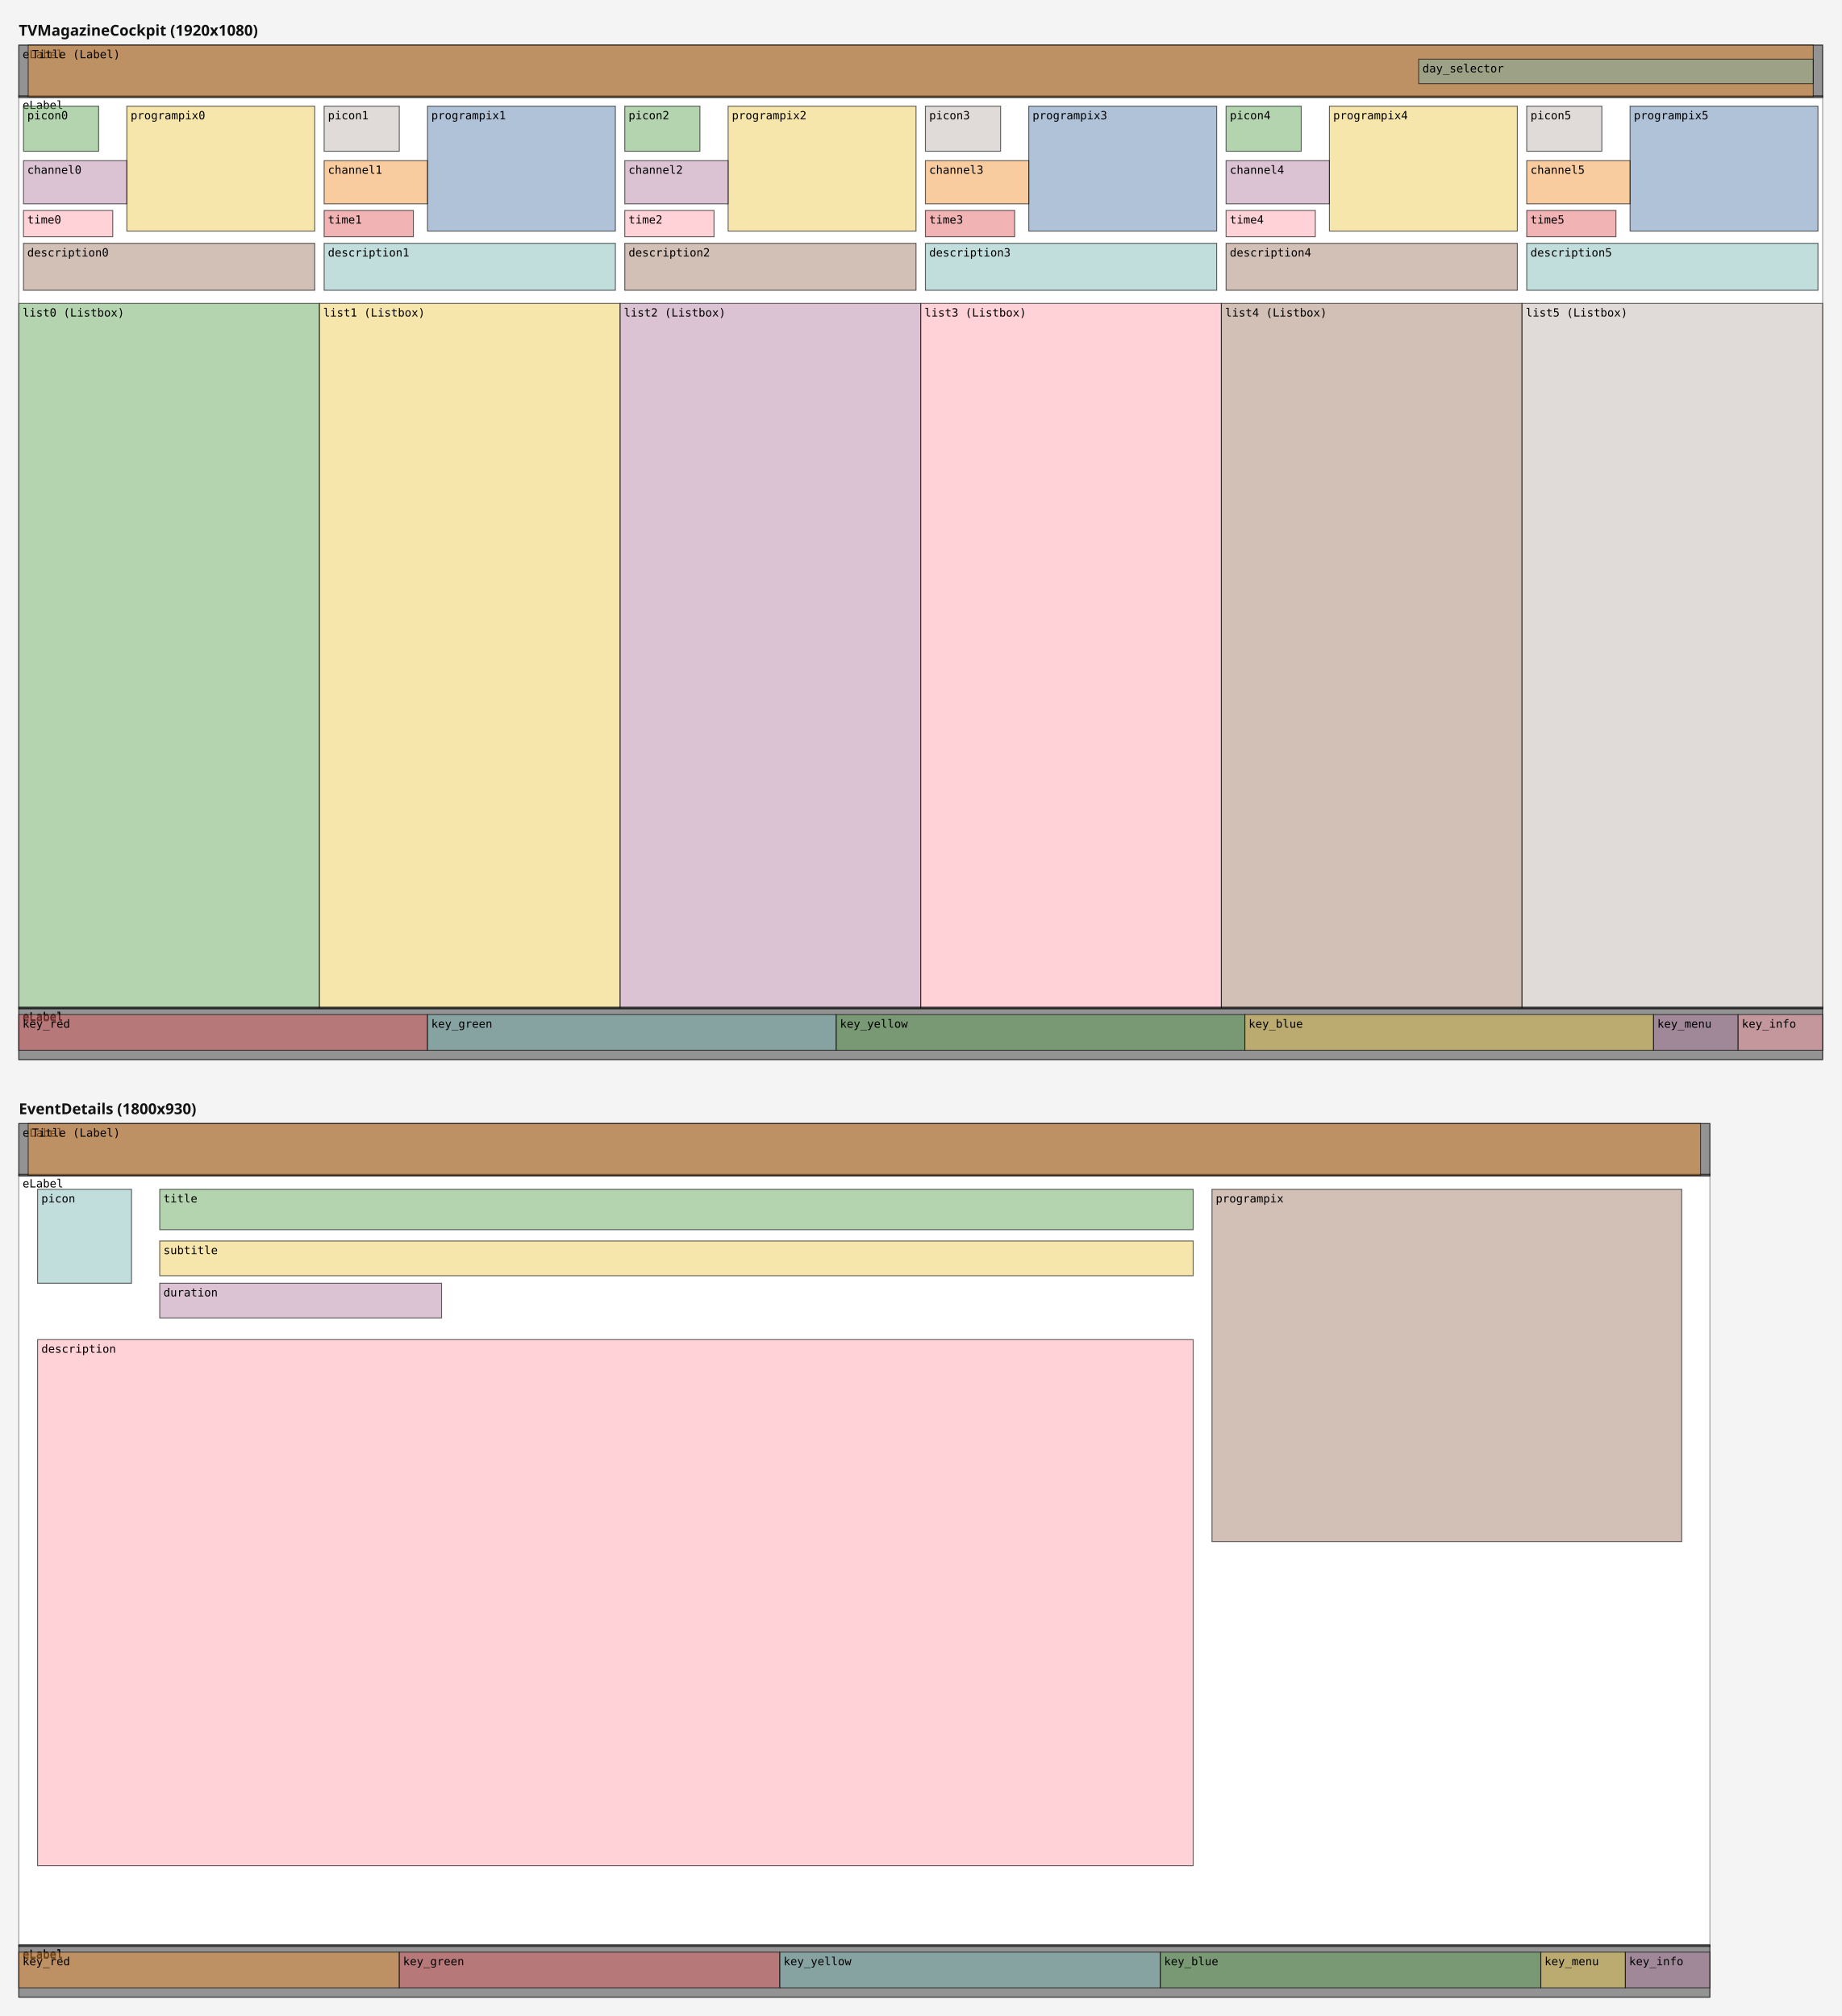
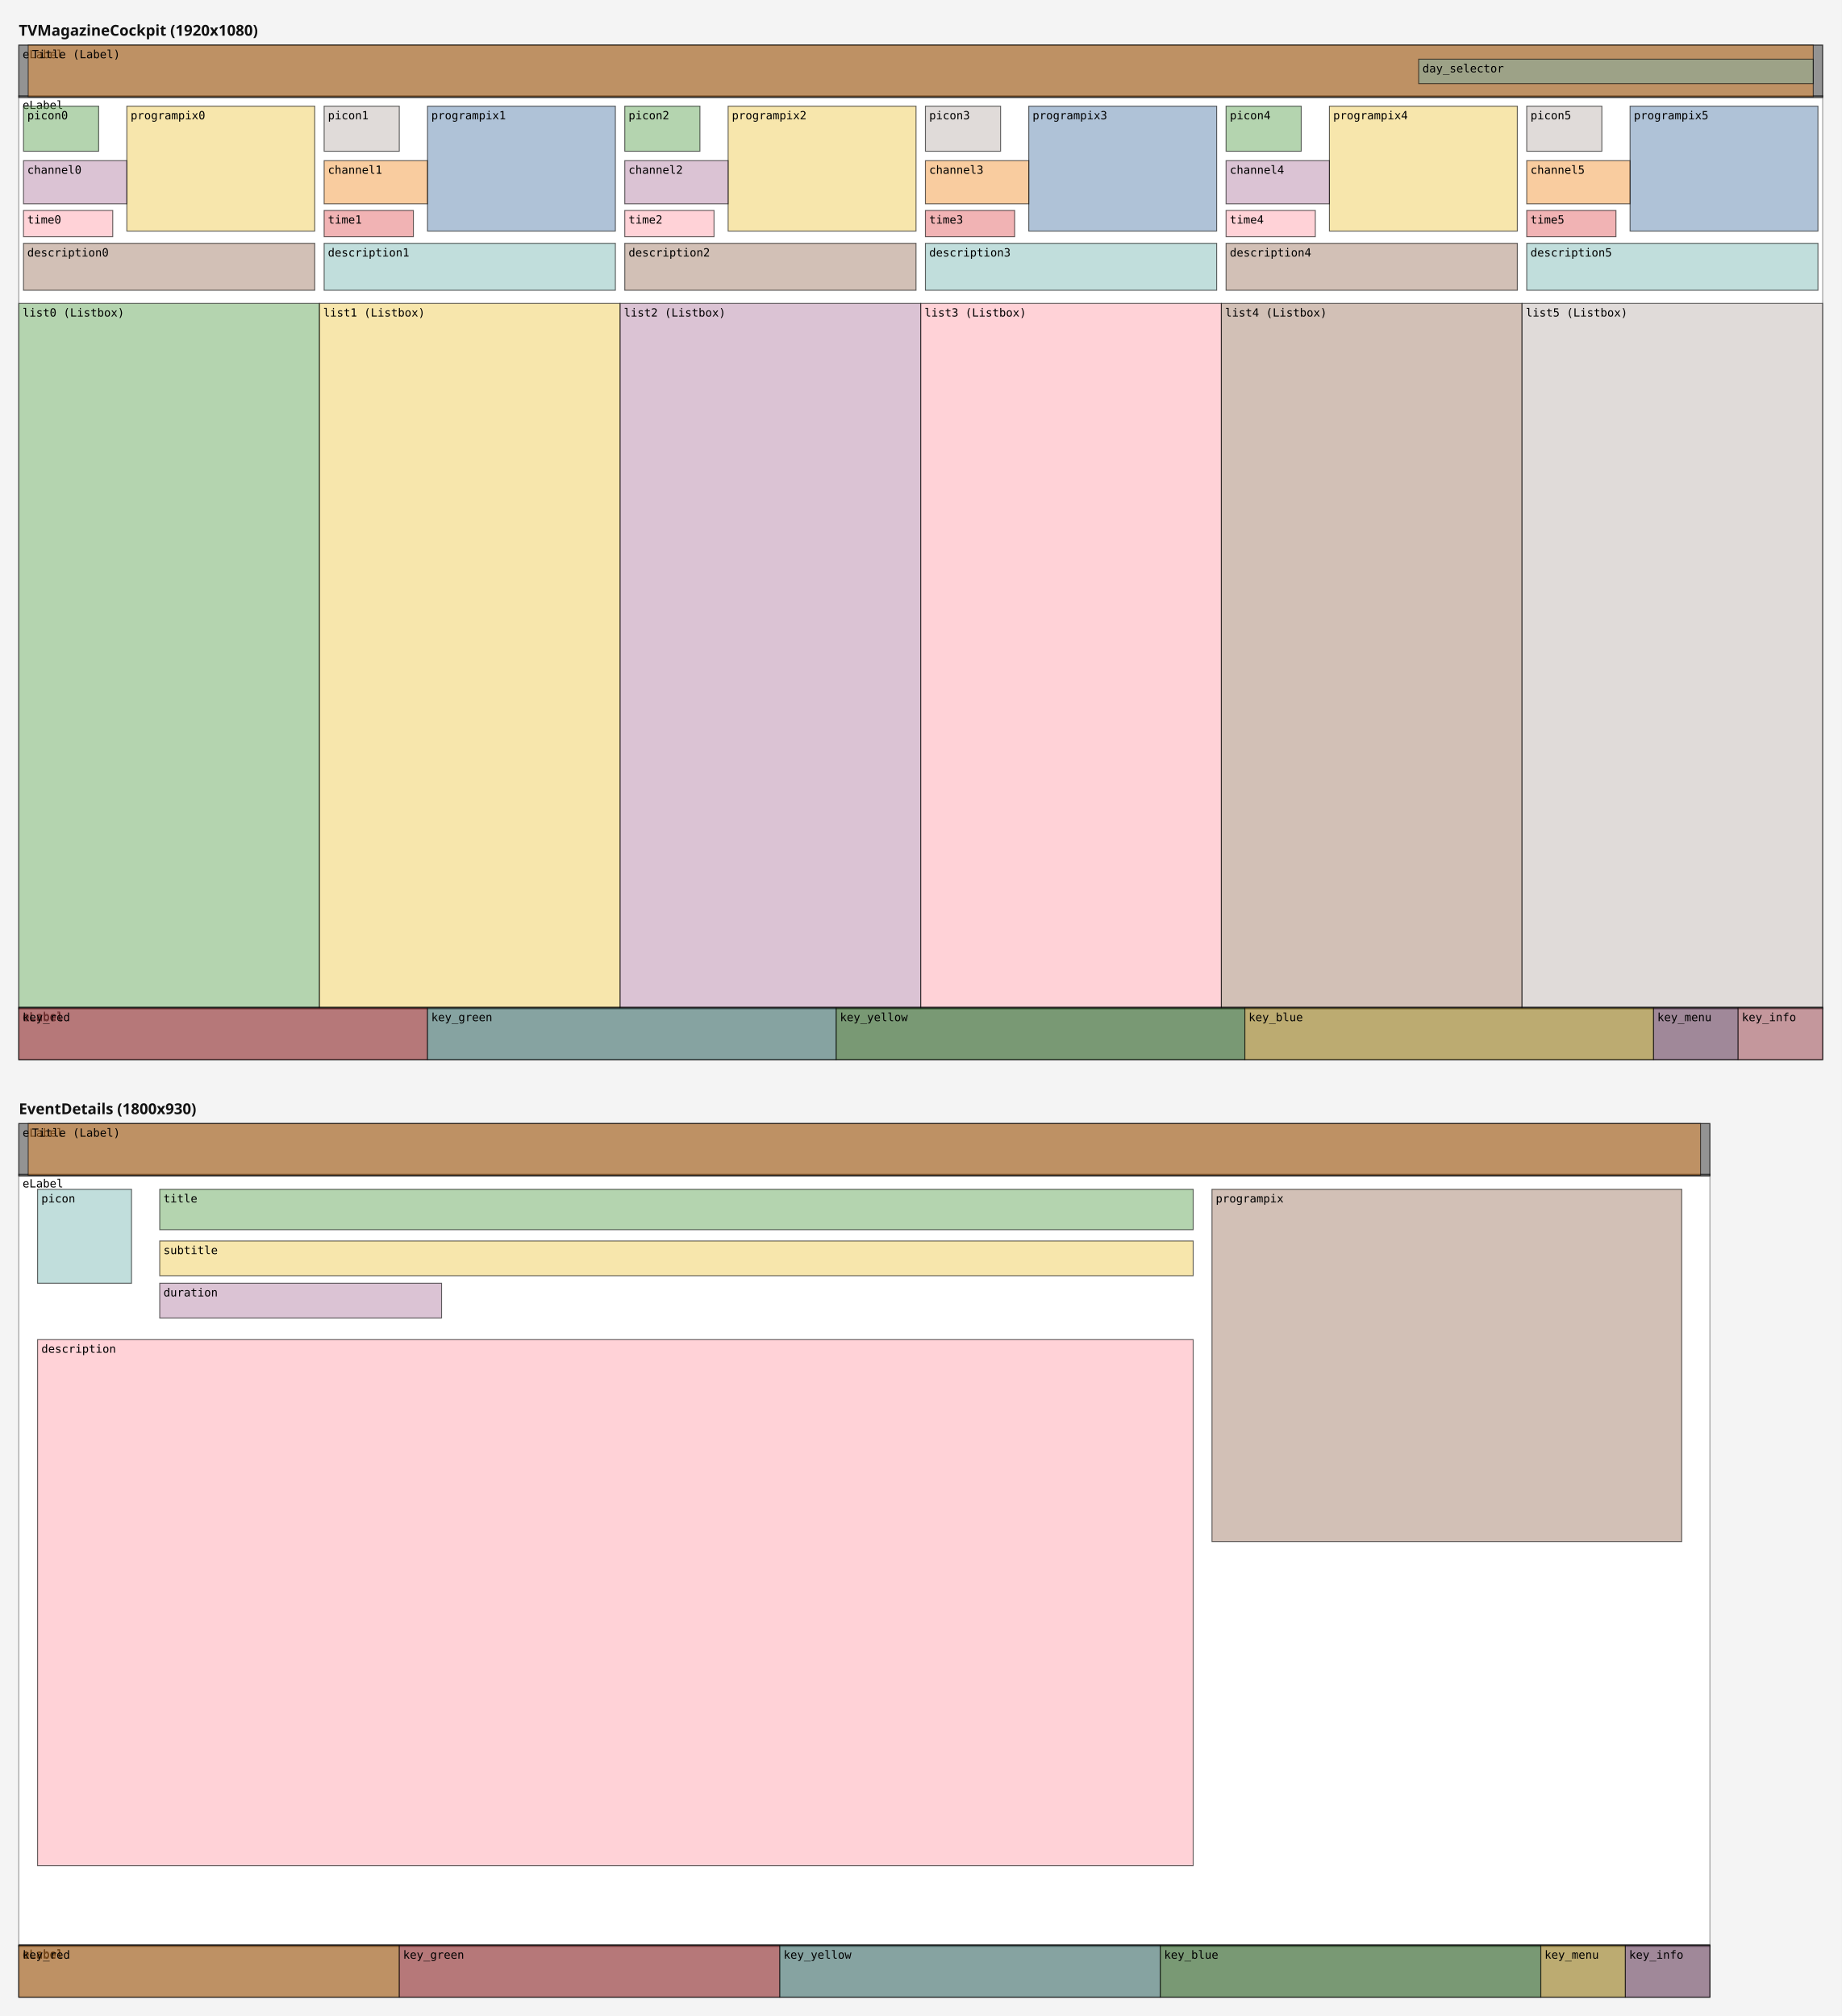
<svg xmlns="http://www.w3.org/2000/svg" width="1960" height="2146" viewBox="0 0 1960 2146">
  <rect x="0" y="0" width="1960" height="2146" fill="#f4f4f4" />
  <text x="20" y="38" font-family="sans-serif" font-size="16" font-weight="bold" fill="#111111">TVMagazineCockpit (1920x1080)</text>
  <g data-screen="0" transform="translate(20,48)">
    <rect x="0" y="0" width="1920" height="1080" fill="#ffffff" stroke="#999999" stroke-width="1" />
    <g>
      <rect data-ref="0:0" x="0" y="0" width="1920" height="55" fill="#101010" fill-opacity="0.45" stroke="#000000" stroke-opacity="0.6" stroke-width="1" />
      <text x="4" y="14" font-family="monospace" font-size="12" fill="#000000">eLabel</text>
    </g>
    <g>
      <rect data-ref="0:2" x="0" y="54" width="1920" height="2" fill="#404040" fill-opacity="0.45" stroke="#000000" stroke-opacity="0.6" stroke-width="1" />
      <text x="4" y="68" font-family="monospace" font-size="12" fill="#000000">eLabel</text>
    </g>
    <g>
      <rect data-ref="0:4" x="5" y="65" width="80" height="48" fill="#59a14f" fill-opacity="0.45" stroke="#000000" stroke-opacity="0.6" stroke-width="1" />
      <text x="9" y="79" font-family="monospace" font-size="12" fill="#000000">picon0</text>
    </g>
    <g>
      <rect data-ref="0:5" x="115" y="65" width="200" height="133" fill="#edc948" fill-opacity="0.45" stroke="#000000" stroke-opacity="0.6" stroke-width="1" />
      <text x="119" y="79" font-family="monospace" font-size="12" fill="#000000">programpix0</text>
    </g>
    <g>
      <rect data-ref="0:6" x="5" y="123" width="110" height="46" fill="#b07aa1" fill-opacity="0.45" stroke="#000000" stroke-opacity="0.6" stroke-width="1" />
      <text x="9" y="137" font-family="monospace" font-size="12" fill="#000000">channel0</text>
    </g>
    <g>
      <rect data-ref="0:7" x="5" y="176" width="95" height="28" fill="#ff9da7" fill-opacity="0.45" stroke="#000000" stroke-opacity="0.6" stroke-width="1" />
      <text x="9" y="190" font-family="monospace" font-size="12" fill="#000000">time0</text>
    </g>
    <g>
      <rect data-ref="0:8" x="5" y="211" width="310" height="50" fill="#9c755f" fill-opacity="0.45" stroke="#000000" stroke-opacity="0.6" stroke-width="1" />
      <text x="9" y="225" font-family="monospace" font-size="12" fill="#000000">description0</text>
    </g>
    <g>
      <rect data-ref="0:9" x="325" y="65" width="80" height="48" fill="#bab0ac" fill-opacity="0.45" stroke="#000000" stroke-opacity="0.6" stroke-width="1" />
      <text x="329" y="79" font-family="monospace" font-size="12" fill="#000000">picon1</text>
    </g>
    <g>
      <rect data-ref="0:10" x="435" y="65" width="200" height="133" fill="#4e79a7" fill-opacity="0.45" stroke="#000000" stroke-opacity="0.6" stroke-width="1" />
      <text x="439" y="79" font-family="monospace" font-size="12" fill="#000000">programpix1</text>
    </g>
    <g>
      <rect data-ref="0:11" x="325" y="123" width="110" height="46" fill="#f28e2b" fill-opacity="0.45" stroke="#000000" stroke-opacity="0.6" stroke-width="1" />
      <text x="329" y="137" font-family="monospace" font-size="12" fill="#000000">channel1</text>
    </g>
    <g>
      <rect data-ref="0:12" x="325" y="176" width="95" height="28" fill="#e15759" fill-opacity="0.45" stroke="#000000" stroke-opacity="0.6" stroke-width="1" />
      <text x="329" y="190" font-family="monospace" font-size="12" fill="#000000">time1</text>
    </g>
    <g>
      <rect data-ref="0:13" x="325" y="211" width="310" height="50" fill="#76b7b2" fill-opacity="0.45" stroke="#000000" stroke-opacity="0.6" stroke-width="1" />
      <text x="329" y="225" font-family="monospace" font-size="12" fill="#000000">description1</text>
    </g>
    <g>
      <rect data-ref="0:14" x="645" y="65" width="80" height="48" fill="#59a14f" fill-opacity="0.45" stroke="#000000" stroke-opacity="0.6" stroke-width="1" />
      <text x="649" y="79" font-family="monospace" font-size="12" fill="#000000">picon2</text>
    </g>
    <g>
      <rect data-ref="0:15" x="755" y="65" width="200" height="133" fill="#edc948" fill-opacity="0.45" stroke="#000000" stroke-opacity="0.6" stroke-width="1" />
      <text x="759" y="79" font-family="monospace" font-size="12" fill="#000000">programpix2</text>
    </g>
    <g>
      <rect data-ref="0:16" x="645" y="123" width="110" height="46" fill="#b07aa1" fill-opacity="0.45" stroke="#000000" stroke-opacity="0.6" stroke-width="1" />
      <text x="649" y="137" font-family="monospace" font-size="12" fill="#000000">channel2</text>
    </g>
    <g>
      <rect data-ref="0:17" x="645" y="176" width="95" height="28" fill="#ff9da7" fill-opacity="0.45" stroke="#000000" stroke-opacity="0.6" stroke-width="1" />
      <text x="649" y="190" font-family="monospace" font-size="12" fill="#000000">time2</text>
    </g>
    <g>
      <rect data-ref="0:18" x="645" y="211" width="310" height="50" fill="#9c755f" fill-opacity="0.45" stroke="#000000" stroke-opacity="0.6" stroke-width="1" />
      <text x="649" y="225" font-family="monospace" font-size="12" fill="#000000">description2</text>
    </g>
    <g>
      <rect data-ref="0:19" x="965" y="65" width="80" height="48" fill="#bab0ac" fill-opacity="0.45" stroke="#000000" stroke-opacity="0.6" stroke-width="1" />
      <text x="969" y="79" font-family="monospace" font-size="12" fill="#000000">picon3</text>
    </g>
    <g>
      <rect data-ref="0:20" x="1075" y="65" width="200" height="133" fill="#4e79a7" fill-opacity="0.45" stroke="#000000" stroke-opacity="0.6" stroke-width="1" />
      <text x="1079" y="79" font-family="monospace" font-size="12" fill="#000000">programpix3</text>
    </g>
    <g>
      <rect data-ref="0:21" x="965" y="123" width="110" height="46" fill="#f28e2b" fill-opacity="0.45" stroke="#000000" stroke-opacity="0.6" stroke-width="1" />
      <text x="969" y="137" font-family="monospace" font-size="12" fill="#000000">channel3</text>
    </g>
    <g>
      <rect data-ref="0:22" x="965" y="176" width="95" height="28" fill="#e15759" fill-opacity="0.45" stroke="#000000" stroke-opacity="0.6" stroke-width="1" />
      <text x="969" y="190" font-family="monospace" font-size="12" fill="#000000">time3</text>
    </g>
    <g>
      <rect data-ref="0:23" x="965" y="211" width="310" height="50" fill="#76b7b2" fill-opacity="0.45" stroke="#000000" stroke-opacity="0.6" stroke-width="1" />
      <text x="969" y="225" font-family="monospace" font-size="12" fill="#000000">description3</text>
    </g>
    <g>
      <rect data-ref="0:24" x="1285" y="65" width="80" height="48" fill="#59a14f" fill-opacity="0.45" stroke="#000000" stroke-opacity="0.6" stroke-width="1" />
      <text x="1289" y="79" font-family="monospace" font-size="12" fill="#000000">picon4</text>
    </g>
    <g>
      <rect data-ref="0:25" x="1395" y="65" width="200" height="133" fill="#edc948" fill-opacity="0.45" stroke="#000000" stroke-opacity="0.6" stroke-width="1" />
      <text x="1399" y="79" font-family="monospace" font-size="12" fill="#000000">programpix4</text>
    </g>
    <g>
      <rect data-ref="0:26" x="1285" y="123" width="110" height="46" fill="#b07aa1" fill-opacity="0.45" stroke="#000000" stroke-opacity="0.6" stroke-width="1" />
      <text x="1289" y="137" font-family="monospace" font-size="12" fill="#000000">channel4</text>
    </g>
    <g>
      <rect data-ref="0:27" x="1285" y="176" width="95" height="28" fill="#ff9da7" fill-opacity="0.45" stroke="#000000" stroke-opacity="0.6" stroke-width="1" />
      <text x="1289" y="190" font-family="monospace" font-size="12" fill="#000000">time4</text>
    </g>
    <g>
      <rect data-ref="0:28" x="1285" y="211" width="310" height="50" fill="#9c755f" fill-opacity="0.45" stroke="#000000" stroke-opacity="0.6" stroke-width="1" />
      <text x="1289" y="225" font-family="monospace" font-size="12" fill="#000000">description4</text>
    </g>
    <g>
      <rect data-ref="0:29" x="1605" y="65" width="80" height="48" fill="#bab0ac" fill-opacity="0.45" stroke="#000000" stroke-opacity="0.6" stroke-width="1" />
      <text x="1609" y="79" font-family="monospace" font-size="12" fill="#000000">picon5</text>
    </g>
    <g>
      <rect data-ref="0:30" x="1715" y="65" width="200" height="133" fill="#4e79a7" fill-opacity="0.45" stroke="#000000" stroke-opacity="0.6" stroke-width="1" />
      <text x="1719" y="79" font-family="monospace" font-size="12" fill="#000000">programpix5</text>
    </g>
    <g>
      <rect data-ref="0:31" x="1605" y="123" width="110" height="46" fill="#f28e2b" fill-opacity="0.45" stroke="#000000" stroke-opacity="0.6" stroke-width="1" />
      <text x="1609" y="137" font-family="monospace" font-size="12" fill="#000000">channel5</text>
    </g>
    <g>
      <rect data-ref="0:32" x="1605" y="176" width="95" height="28" fill="#e15759" fill-opacity="0.45" stroke="#000000" stroke-opacity="0.6" stroke-width="1" />
      <text x="1609" y="190" font-family="monospace" font-size="12" fill="#000000">time5</text>
    </g>
    <g>
      <rect data-ref="0:33" x="1605" y="211" width="310" height="50" fill="#76b7b2" fill-opacity="0.45" stroke="#000000" stroke-opacity="0.6" stroke-width="1" />
      <text x="1609" y="225" font-family="monospace" font-size="12" fill="#000000">description5</text>
    </g>
    <g>
      <rect data-ref="0:34" x="0" y="275" width="320" height="750" fill="#59a14f" fill-opacity="0.45" stroke="#000000" stroke-opacity="0.6" stroke-width="1" />
      <text x="4" y="289" font-family="monospace" font-size="12" fill="#000000">list0 (Listbox)</text>
    </g>
    <g>
      <rect data-ref="0:35" x="320" y="275" width="320" height="750" fill="#edc948" fill-opacity="0.45" stroke="#000000" stroke-opacity="0.6" stroke-width="1" />
      <text x="324" y="289" font-family="monospace" font-size="12" fill="#000000">list1 (Listbox)</text>
    </g>
    <g>
      <rect data-ref="0:36" x="640" y="275" width="320" height="750" fill="#b07aa1" fill-opacity="0.45" stroke="#000000" stroke-opacity="0.6" stroke-width="1" />
      <text x="644" y="289" font-family="monospace" font-size="12" fill="#000000">list2 (Listbox)</text>
    </g>
    <g>
      <rect data-ref="0:37" x="960" y="275" width="320" height="750" fill="#ff9da7" fill-opacity="0.45" stroke="#000000" stroke-opacity="0.6" stroke-width="1" />
      <text x="964" y="289" font-family="monospace" font-size="12" fill="#000000">list3 (Listbox)</text>
    </g>
    <g>
      <rect data-ref="0:38" x="1280" y="275" width="320" height="750" fill="#9c755f" fill-opacity="0.45" stroke="#000000" stroke-opacity="0.6" stroke-width="1" />
      <text x="1284" y="289" font-family="monospace" font-size="12" fill="#000000">list4 (Listbox)</text>
    </g>
    <g>
      <rect data-ref="0:39" x="1600" y="275" width="320" height="750" fill="#bab0ac" fill-opacity="0.45" stroke="#000000" stroke-opacity="0.6" stroke-width="1" />
      <text x="1604" y="289" font-family="monospace" font-size="12" fill="#000000">list5 (Listbox)</text>
    </g>
    <g>
      <rect data-ref="0:40" x="0" y="1024" width="1920" height="2" fill="#404040" fill-opacity="0.45" stroke="#000000" stroke-opacity="0.6" stroke-width="1" />
      <text x="4" y="1038" font-family="monospace" font-size="12" fill="#000000">eLabel</text>
    </g>
    <g>
      <rect data-ref="0:41" x="0" y="1025" width="1920" height="55" fill="#101010" fill-opacity="0.45" stroke="#000000" stroke-opacity="0.6" stroke-width="1" />
      <text x="4" y="1039" font-family="monospace" font-size="12" fill="#000000">eLabel</text>
    </g>
    <g>
      <rect data-ref="0:1" x="10" y="0" width="1900" height="55" fill="#f28e2b" fill-opacity="0.45" stroke="#000000" stroke-opacity="0.6" stroke-width="1" />
      <text x="14" y="14" font-family="monospace" font-size="12" fill="#000000">Title (Label)</text>
    </g>
    <g>
      <rect data-ref="0:3" x="1490" y="15" width="420" height="26" fill="#76b7b2" fill-opacity="0.45" stroke="#000000" stroke-opacity="0.6" stroke-width="1" />
      <text x="1494" y="29" font-family="monospace" font-size="12" fill="#000000">day_selector</text>
    </g>
    <g>
-       <rect data-ref="0:42" x="0" y="1032" width="435" height="38" fill="#e15759" fill-opacity="0.45" stroke="#000000" stroke-opacity="0.6" stroke-width="1" />
-       <text x="4" y="1046" font-family="monospace" font-size="12" fill="#000000">key_red</text>
-     </g>
-     <g>
-       <rect data-ref="0:43" x="435" y="1032" width="435" height="38" fill="#76b7b2" fill-opacity="0.45" stroke="#000000" stroke-opacity="0.6" stroke-width="1" />
-       <text x="439" y="1046" font-family="monospace" font-size="12" fill="#000000">key_green</text>
-     </g>
-     <g>
-       <rect data-ref="0:44" x="870" y="1032" width="435" height="38" fill="#59a14f" fill-opacity="0.45" stroke="#000000" stroke-opacity="0.6" stroke-width="1" />
-       <text x="874" y="1046" font-family="monospace" font-size="12" fill="#000000">key_yellow</text>
-     </g>
-     <g>
-       <rect data-ref="0:45" x="1305" y="1032" width="435" height="38" fill="#edc948" fill-opacity="0.45" stroke="#000000" stroke-opacity="0.6" stroke-width="1" />
-       <text x="1309" y="1046" font-family="monospace" font-size="12" fill="#000000">key_blue</text>
-     </g>
-     <g>
-       <rect data-ref="0:46" x="1740" y="1032" width="90" height="38" fill="#b07aa1" fill-opacity="0.45" stroke="#000000" stroke-opacity="0.6" stroke-width="1" />
-       <text x="1744" y="1046" font-family="monospace" font-size="12" fill="#000000">key_menu</text>
-     </g>
-     <g>
-       <rect data-ref="0:47" x="1830" y="1032" width="90" height="38" fill="#ff9da7" fill-opacity="0.45" stroke="#000000" stroke-opacity="0.6" stroke-width="1" />
-       <text x="1834" y="1046" font-family="monospace" font-size="12" fill="#000000">key_info</text>
+       <rect data-ref="0:42" x="0" y="1025" width="435" height="55" fill="#e15759" fill-opacity="0.45" stroke="#000000" stroke-opacity="0.6" stroke-width="1" />
+       <text x="4" y="1039" font-family="monospace" font-size="12" fill="#000000">key_red</text>
+     </g>
+     <g>
+       <rect data-ref="0:43" x="435" y="1025" width="435" height="55" fill="#76b7b2" fill-opacity="0.45" stroke="#000000" stroke-opacity="0.6" stroke-width="1" />
+       <text x="439" y="1039" font-family="monospace" font-size="12" fill="#000000">key_green</text>
+     </g>
+     <g>
+       <rect data-ref="0:44" x="870" y="1025" width="435" height="55" fill="#59a14f" fill-opacity="0.45" stroke="#000000" stroke-opacity="0.6" stroke-width="1" />
+       <text x="874" y="1039" font-family="monospace" font-size="12" fill="#000000">key_yellow</text>
+     </g>
+     <g>
+       <rect data-ref="0:45" x="1305" y="1025" width="435" height="55" fill="#edc948" fill-opacity="0.45" stroke="#000000" stroke-opacity="0.6" stroke-width="1" />
+       <text x="1309" y="1039" font-family="monospace" font-size="12" fill="#000000">key_blue</text>
+     </g>
+     <g>
+       <rect data-ref="0:46" x="1740" y="1025" width="90" height="55" fill="#b07aa1" fill-opacity="0.45" stroke="#000000" stroke-opacity="0.6" stroke-width="1" />
+       <text x="1744" y="1039" font-family="monospace" font-size="12" fill="#000000">key_menu</text>
+     </g>
+     <g>
+       <rect data-ref="0:47" x="1830" y="1025" width="90" height="55" fill="#ff9da7" fill-opacity="0.45" stroke="#000000" stroke-opacity="0.6" stroke-width="1" />
+       <text x="1834" y="1039" font-family="monospace" font-size="12" fill="#000000">key_info</text>
    </g>
  </g>
  <text x="20" y="1186" font-family="sans-serif" font-size="16" font-weight="bold" fill="#111111">EventDetails (1800x930)</text>
  <g data-screen="1" transform="translate(20,1196)">
    <rect x="0" y="0" width="1800" height="930" fill="#ffffff" stroke="#999999" stroke-width="1" />
    <g>
      <rect data-ref="1:0" x="0" y="0" width="1800" height="55" fill="#101010" fill-opacity="0.45" stroke="#000000" stroke-opacity="0.6" stroke-width="1" />
      <text x="4" y="14" font-family="monospace" font-size="12" fill="#000000">eLabel</text>
    </g>
    <g>
      <rect data-ref="1:2" x="0" y="54" width="1800" height="2" fill="#404040" fill-opacity="0.45" stroke="#000000" stroke-opacity="0.6" stroke-width="1" />
      <text x="4" y="68" font-family="monospace" font-size="12" fill="#000000">eLabel</text>
    </g>
    <g>
      <rect data-ref="1:3" x="20" y="70" width="100" height="100" fill="#76b7b2" fill-opacity="0.45" stroke="#000000" stroke-opacity="0.6" stroke-width="1" />
      <text x="24" y="84" font-family="monospace" font-size="12" fill="#000000">picon</text>
    </g>
    <g>
      <rect data-ref="1:7" x="20" y="230" width="1230" height="560" fill="#ff9da7" fill-opacity="0.45" stroke="#000000" stroke-opacity="0.6" stroke-width="1" />
      <text x="24" y="244" font-family="monospace" font-size="12" fill="#000000">description</text>
    </g>
    <g>
      <rect data-ref="1:8" x="1270" y="70" width="500" height="375" fill="#9c755f" fill-opacity="0.45" stroke="#000000" stroke-opacity="0.6" stroke-width="1" />
      <text x="1274" y="84" font-family="monospace" font-size="12" fill="#000000">programpix</text>
    </g>
    <g>
      <rect data-ref="1:9" x="0" y="874" width="1800" height="2" fill="#404040" fill-opacity="0.45" stroke="#000000" stroke-opacity="0.6" stroke-width="1" />
      <text x="4" y="888" font-family="monospace" font-size="12" fill="#000000">eLabel</text>
    </g>
    <g>
      <rect data-ref="1:10" x="0" y="875" width="1800" height="55" fill="#101010" fill-opacity="0.45" stroke="#000000" stroke-opacity="0.6" stroke-width="1" />
      <text x="4" y="889" font-family="monospace" font-size="12" fill="#000000">eLabel</text>
    </g>
    <g>
      <rect data-ref="1:1" x="10" y="0" width="1780" height="55" fill="#f28e2b" fill-opacity="0.45" stroke="#000000" stroke-opacity="0.6" stroke-width="1" />
      <text x="14" y="14" font-family="monospace" font-size="12" fill="#000000">Title (Label)</text>
    </g>
    <g>
      <rect data-ref="1:4" x="150" y="70" width="1100" height="43" fill="#59a14f" fill-opacity="0.45" stroke="#000000" stroke-opacity="0.6" stroke-width="1" />
      <text x="154" y="84" font-family="monospace" font-size="12" fill="#000000">title</text>
    </g>
    <g>
      <rect data-ref="1:5" x="150" y="125" width="1100" height="37" fill="#edc948" fill-opacity="0.45" stroke="#000000" stroke-opacity="0.6" stroke-width="1" />
      <text x="154" y="139" font-family="monospace" font-size="12" fill="#000000">subtitle</text>
    </g>
    <g>
      <rect data-ref="1:6" x="150" y="170" width="300" height="37" fill="#b07aa1" fill-opacity="0.45" stroke="#000000" stroke-opacity="0.6" stroke-width="1" />
      <text x="154" y="184" font-family="monospace" font-size="12" fill="#000000">duration</text>
    </g>
    <g>
-       <rect data-ref="1:11" x="0" y="882" width="405" height="38" fill="#f28e2b" fill-opacity="0.45" stroke="#000000" stroke-opacity="0.6" stroke-width="1" />
-       <text x="4" y="896" font-family="monospace" font-size="12" fill="#000000">key_red</text>
-     </g>
-     <g>
-       <rect data-ref="1:12" x="405" y="882" width="405" height="38" fill="#e15759" fill-opacity="0.45" stroke="#000000" stroke-opacity="0.6" stroke-width="1" />
-       <text x="409" y="896" font-family="monospace" font-size="12" fill="#000000">key_green</text>
-     </g>
-     <g>
-       <rect data-ref="1:13" x="810" y="882" width="405" height="38" fill="#76b7b2" fill-opacity="0.45" stroke="#000000" stroke-opacity="0.6" stroke-width="1" />
-       <text x="814" y="896" font-family="monospace" font-size="12" fill="#000000">key_yellow</text>
-     </g>
-     <g>
-       <rect data-ref="1:14" x="1215" y="882" width="405" height="38" fill="#59a14f" fill-opacity="0.45" stroke="#000000" stroke-opacity="0.6" stroke-width="1" />
-       <text x="1219" y="896" font-family="monospace" font-size="12" fill="#000000">key_blue</text>
-     </g>
-     <g>
-       <rect data-ref="1:15" x="1620" y="882" width="90" height="38" fill="#edc948" fill-opacity="0.45" stroke="#000000" stroke-opacity="0.6" stroke-width="1" />
-       <text x="1624" y="896" font-family="monospace" font-size="12" fill="#000000">key_menu</text>
-     </g>
-     <g>
-       <rect data-ref="1:16" x="1710" y="882" width="90" height="38" fill="#b07aa1" fill-opacity="0.45" stroke="#000000" stroke-opacity="0.6" stroke-width="1" />
-       <text x="1714" y="896" font-family="monospace" font-size="12" fill="#000000">key_info</text>
+       <rect data-ref="1:11" x="0" y="875" width="405" height="55" fill="#f28e2b" fill-opacity="0.45" stroke="#000000" stroke-opacity="0.6" stroke-width="1" />
+       <text x="4" y="889" font-family="monospace" font-size="12" fill="#000000">key_red</text>
+     </g>
+     <g>
+       <rect data-ref="1:12" x="405" y="875" width="405" height="55" fill="#e15759" fill-opacity="0.45" stroke="#000000" stroke-opacity="0.6" stroke-width="1" />
+       <text x="409" y="889" font-family="monospace" font-size="12" fill="#000000">key_green</text>
+     </g>
+     <g>
+       <rect data-ref="1:13" x="810" y="875" width="405" height="55" fill="#76b7b2" fill-opacity="0.45" stroke="#000000" stroke-opacity="0.6" stroke-width="1" />
+       <text x="814" y="889" font-family="monospace" font-size="12" fill="#000000">key_yellow</text>
+     </g>
+     <g>
+       <rect data-ref="1:14" x="1215" y="875" width="405" height="55" fill="#59a14f" fill-opacity="0.45" stroke="#000000" stroke-opacity="0.6" stroke-width="1" />
+       <text x="1219" y="889" font-family="monospace" font-size="12" fill="#000000">key_blue</text>
+     </g>
+     <g>
+       <rect data-ref="1:15" x="1620" y="875" width="90" height="55" fill="#edc948" fill-opacity="0.45" stroke="#000000" stroke-opacity="0.6" stroke-width="1" />
+       <text x="1624" y="889" font-family="monospace" font-size="12" fill="#000000">key_menu</text>
+     </g>
+     <g>
+       <rect data-ref="1:16" x="1710" y="875" width="90" height="55" fill="#b07aa1" fill-opacity="0.45" stroke="#000000" stroke-opacity="0.6" stroke-width="1" />
+       <text x="1714" y="889" font-family="monospace" font-size="12" fill="#000000">key_info</text>
    </g>
  </g>
</svg>
